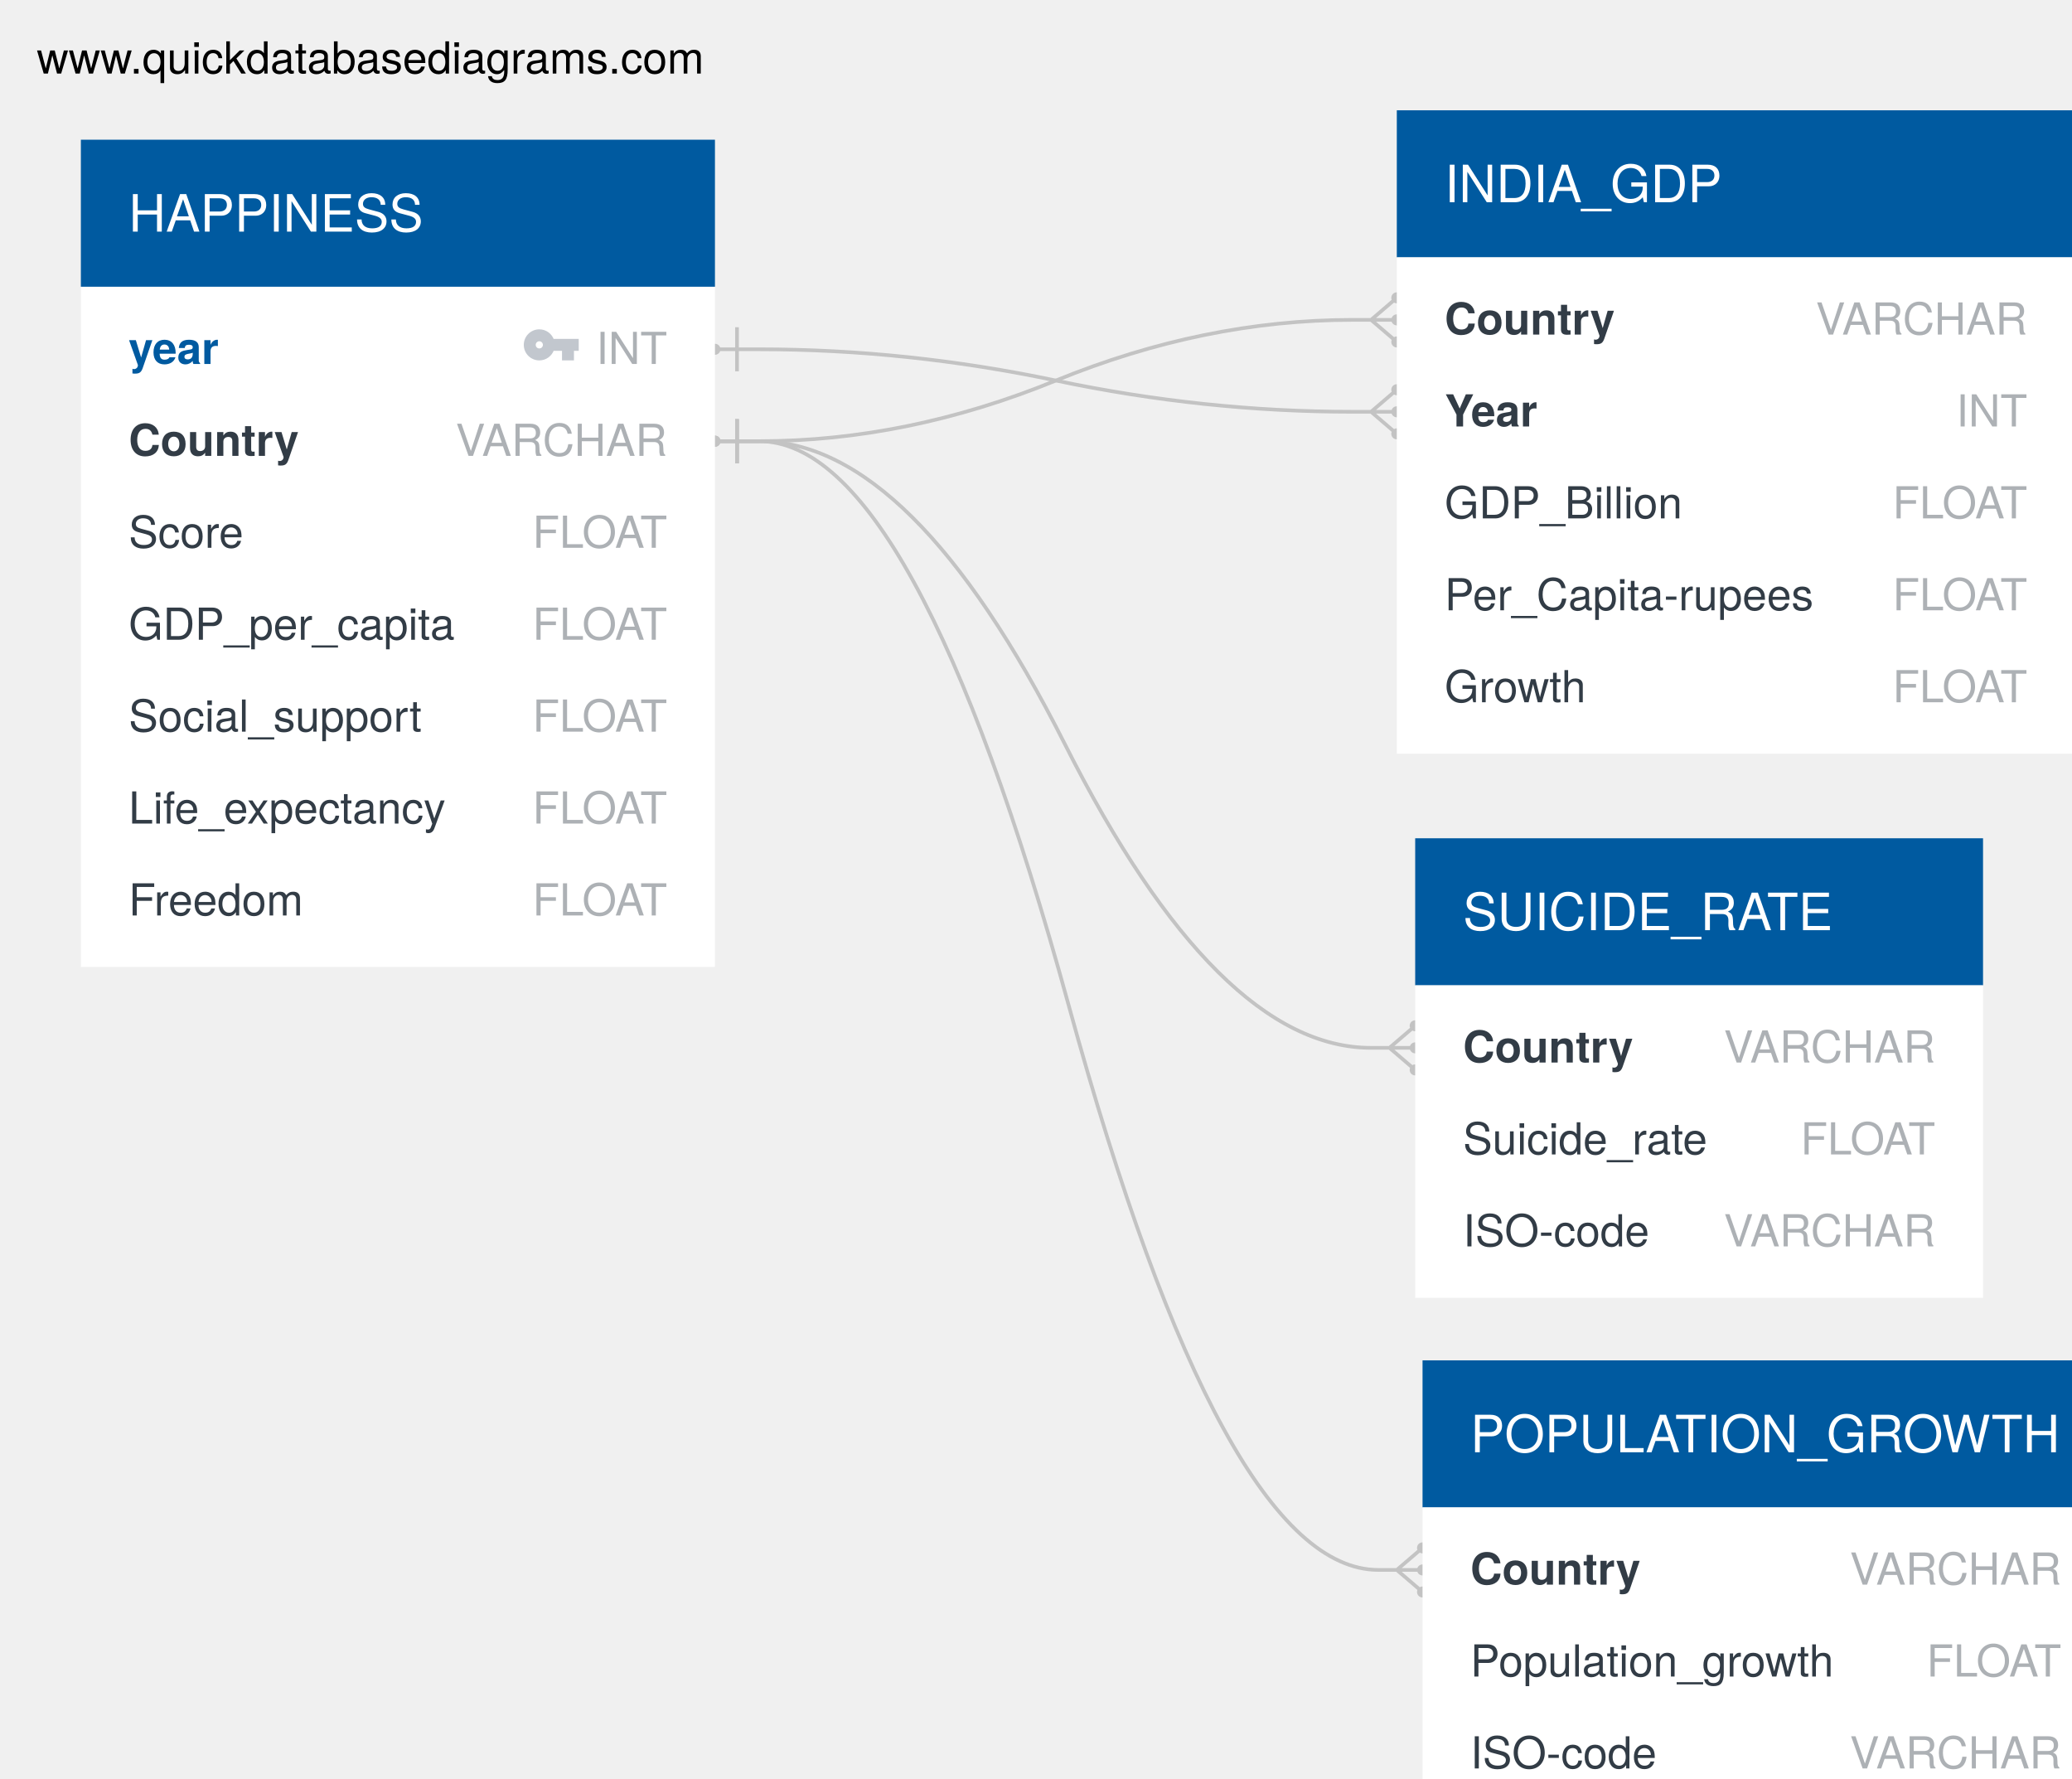
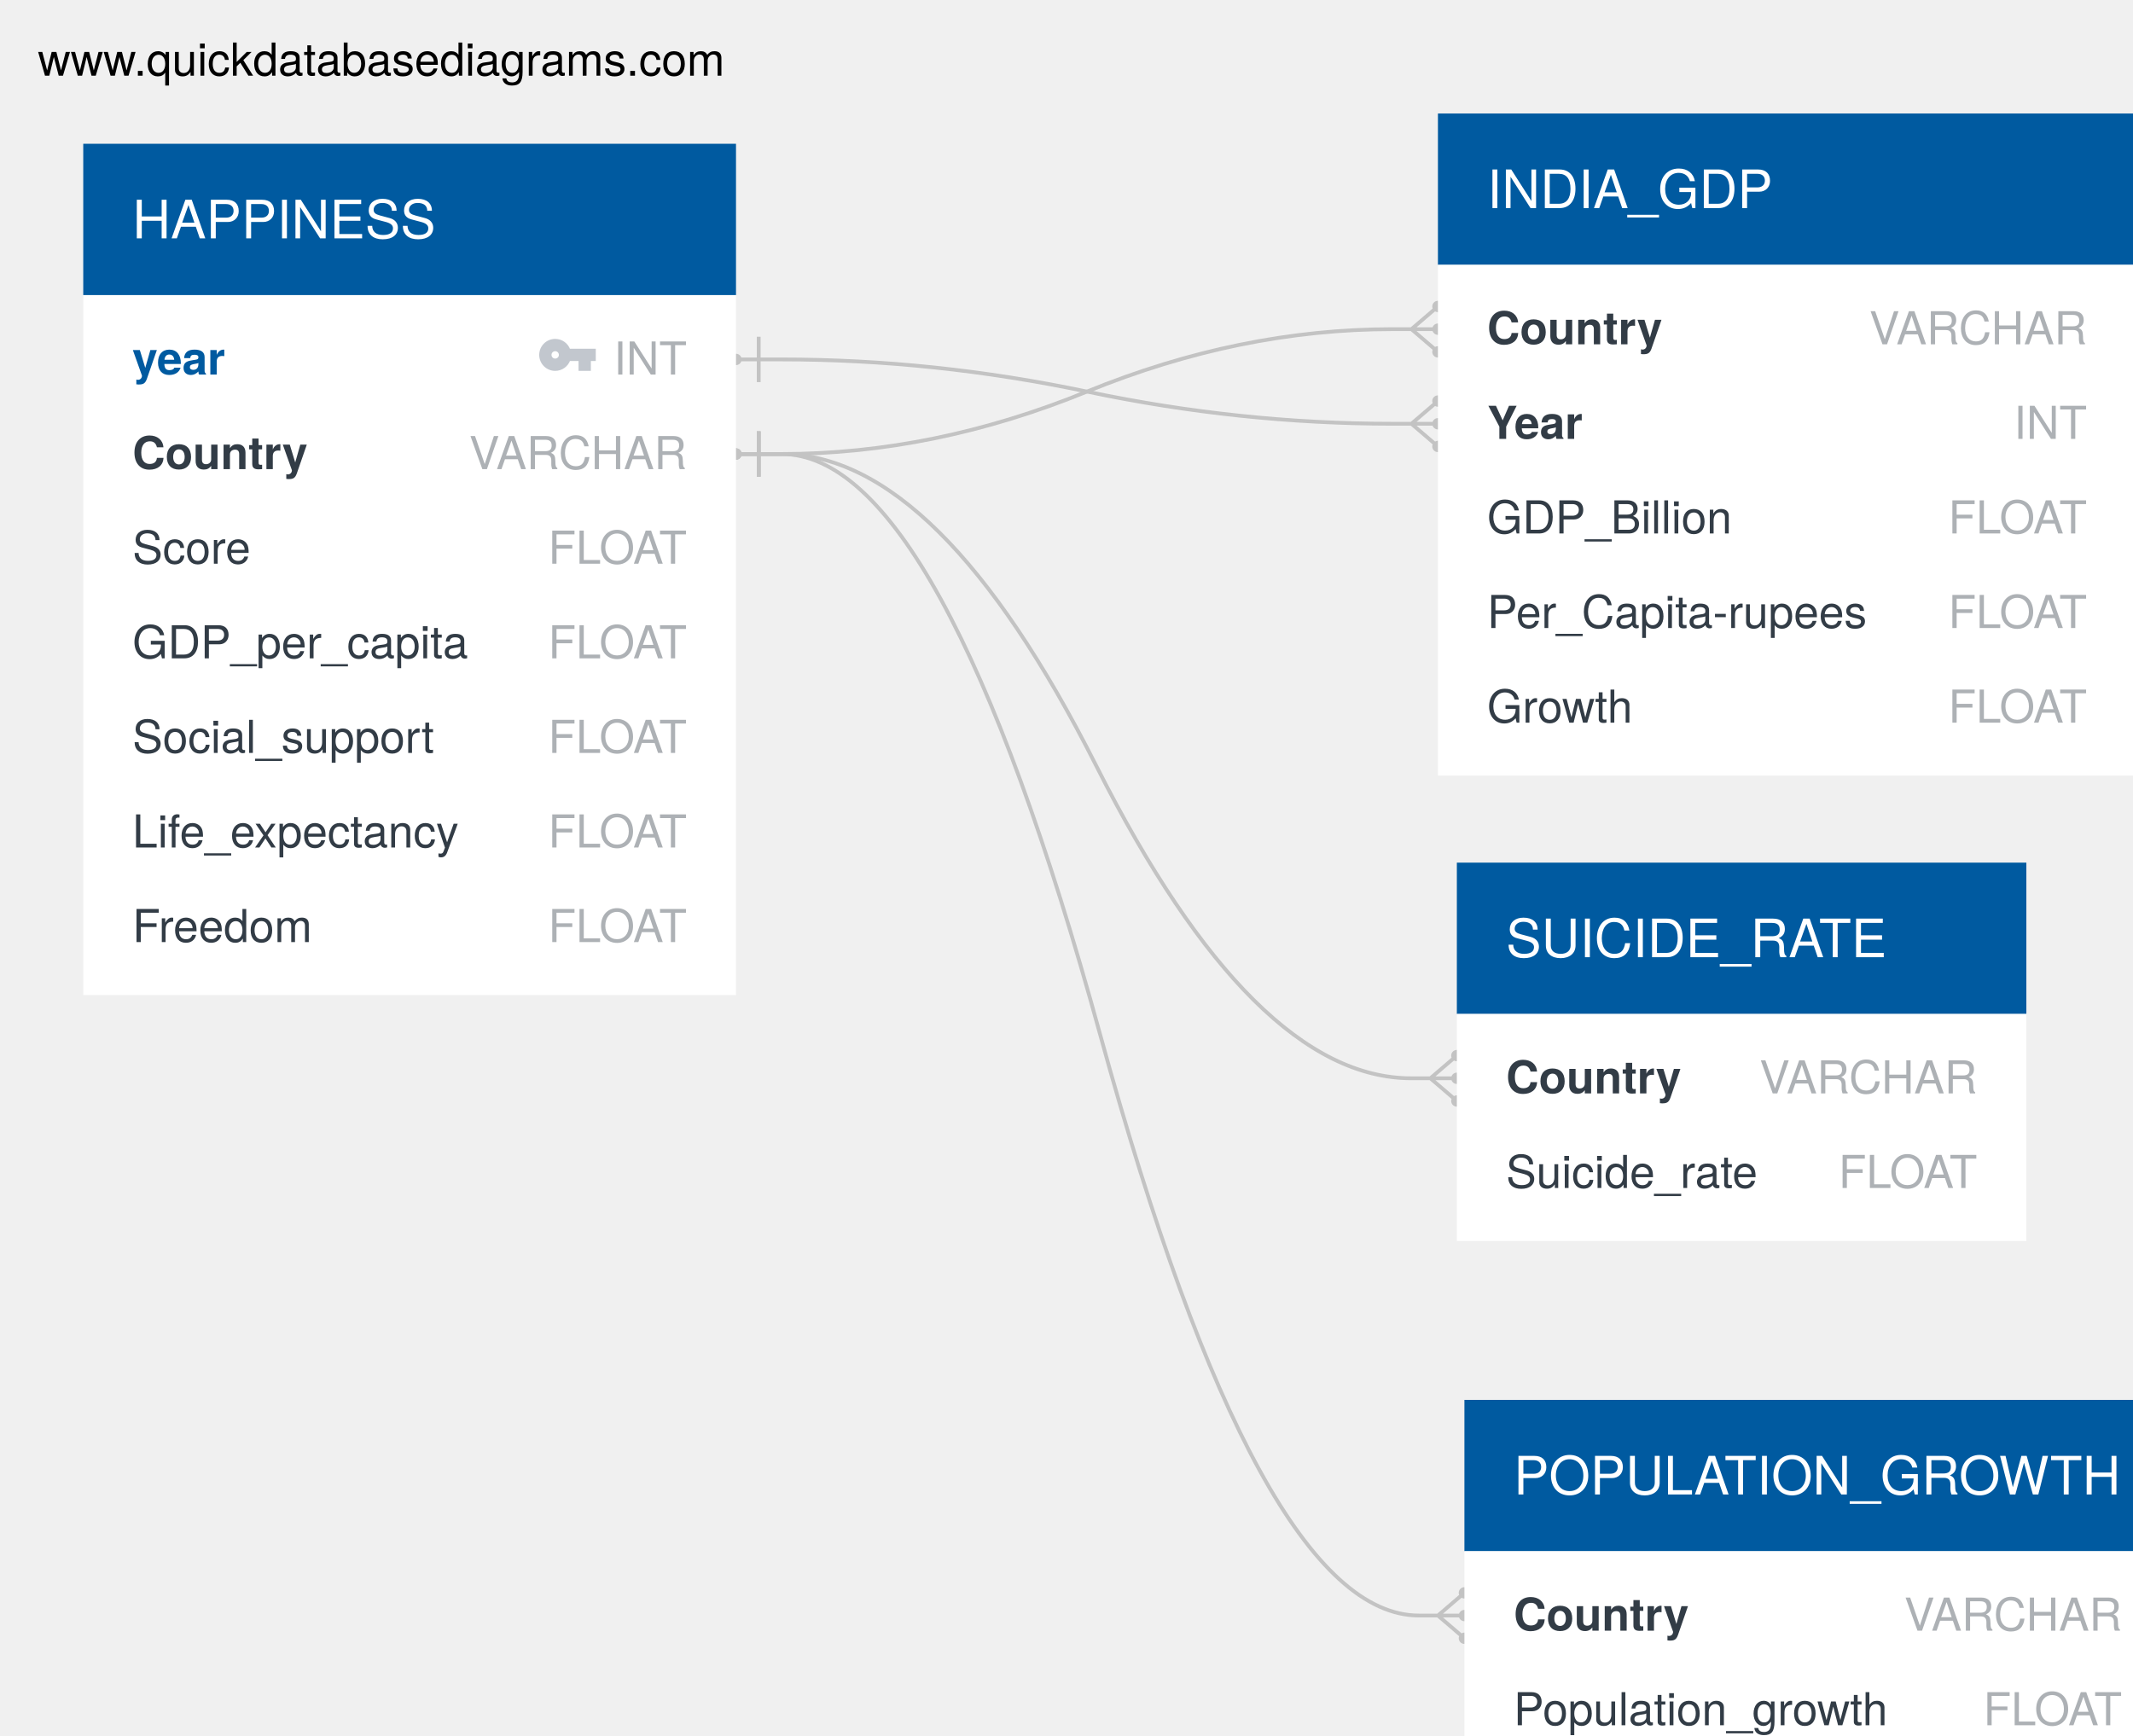
<svg xmlns="http://www.w3.org/2000/svg" class="diagram-root" style="background: #f5f6f6">
  <style>.diagram-root { font-family: "Helvetica Neue", sans-serif; font-size: 12px; } .t { overflow: visible; } .t-bg { y: 40; fill: #fff;   } .th { fill: #005aa0;   } .tht { fill: #fff; font-size: 14px;  } .tf { fill: #323c46; overflow: visible; } .tf.pk { fill: #005aa0; font-weight: bold; } .tf.fk { font-weight: bold; } .ty { fill: #adb1b5; font-weight: normal; text-anchor: end; } .r { fill: transparent; stroke: #c3c3c3; stroke-width: 1; } .l { stroke: 1; } .i { fill: #c2c7ce; stroke: #c2c7ce; } .i.ix { fill: #afb3b6; stroke: #000; } .fa { fill: transparent; overflow: visible; } .fa .bg.hover { fill: #f7f7f7; } .c { cy: 12; r: 4; stroke: #d2d2dc; fill: #d2d2dc; } .hr { fill: transparent; stroke: #323c46; stroke-opacity: 0.035; stroke-width: 13; } .dc { stroke: #fa5a3c; fill: #fa5a3c; } .x { stroke: white; stroke-width: 1; } .hl .th { fill: #1b9bff; } .hl .tht {  } .fhl .bg { fill: #e7f4ff; } .fhls .bg {  } .r.hl { stroke: #1b9bff; } .dim { opacity: 0.25; }</style>
  <g class="drawing-wrapper" transform="translate(7, -62) scale(1,1)">
    <g class="rs">
      <path d="M 378 347 m -1, 0 a 1,1 0 1,0 2,0 a 1,1 0 1,0 -2,0 M 378 347 m -0.5, 0 a 0.5,0.5 0 1,0 1,0 a 0.5,0.5 0 1,0 -1,0  M378 347 L378 347 366 347 M 378 353 m -1, 0 a 1,1 0 1,0 2,0 a 1,1 0 1,0 -2,0 M 378 353 m -0.5, 0 a 0.5,0.5 0 1,0 1,0 a 0.5,0.5 0 1,0 -1,0  M378 353 L378 353 371 347 378 341 M 378 341 m -1, 0 a 1,1 0 1,0 2,0 a 1,1 0 1,0 -2,0 M 378 341 m -0.5, 0 a 0.5,0.5 0 1,0 1,0 a 0.5,0.5 0 1,0 -1,0  M366 347 Q 324.38 347, 282.75 264.5 T 199.5 182 M 187.5 182 m -1, 0 a 1,1 0 1,0 2,0 a 1,1 0 1,0 -2,0 M 187.5 182 m -0.5, 0 a 0.5,0.5 0 1,0 1,0 a 0.5,0.5 0 1,0 -1,0  M187.5 182 L187.5 182 199.5 182 M193.5 188 L193.5 188 193.5 176" id="h986381747" class="r" />
      <path d="M 380 489 m -1, 0 a 1,1 0 1,0 2,0 a 1,1 0 1,0 -2,0 M 380 489 m -0.5, 0 a 0.5,0.5 0 1,0 1,0 a 0.5,0.5 0 1,0 -1,0  M380 489 L380 489 368 489 M 380 495 m -1, 0 a 1,1 0 1,0 2,0 a 1,1 0 1,0 -2,0 M 380 495 m -0.5, 0 a 0.5,0.5 0 1,0 1,0 a 0.5,0.5 0 1,0 -1,0  M380 495 L380 495 373 489 380 483 M 380 483 m -1, 0 a 1,1 0 1,0 2,0 a 1,1 0 1,0 -2,0 M 380 483 m -0.5, 0 a 0.5,0.5 0 1,0 1,0 a 0.5,0.5 0 1,0 -1,0  M368 489 Q 325.88 489, 283.75 335.5 T 199.5 182 M 187.5 182 m -1, 0 a 1,1 0 1,0 2,0 a 1,1 0 1,0 -2,0 M 187.5 182 m -0.5, 0 a 0.5,0.5 0 1,0 1,0 a 0.5,0.5 0 1,0 -1,0  M187.5 182 L187.5 182 199.5 182 M193.5 188 L193.5 188 193.5 176" id="h474132862" class="r" />
      <path d="M 373 149 m -1, 0 a 1,1 0 1,0 2,0 a 1,1 0 1,0 -2,0 M 373 149 m -0.5, 0 a 0.5,0.5 0 1,0 1,0 a 0.5,0.5 0 1,0 -1,0  M373 149 L373 149 361 149 M 373 155 m -1, 0 a 1,1 0 1,0 2,0 a 1,1 0 1,0 -2,0 M 373 155 m -0.5, 0 a 0.5,0.5 0 1,0 1,0 a 0.5,0.5 0 1,0 -1,0  M373 155 L373 155 366 149 373 143 M 373 143 m -1, 0 a 1,1 0 1,0 2,0 a 1,1 0 1,0 -2,0 M 373 143 m -0.5, 0 a 0.5,0.5 0 1,0 1,0 a 0.5,0.5 0 1,0 -1,0  M361 149 Q 320.63 149, 280.25 165.5 T 199.5 182 M 187.5 182 m -1, 0 a 1,1 0 1,0 2,0 a 1,1 0 1,0 -2,0 M 187.5 182 m -0.5, 0 a 0.5,0.5 0 1,0 1,0 a 0.5,0.5 0 1,0 -1,0  M187.5 182 L187.5 182 199.5 182 M193.5 188 L193.5 188 193.5 176" id="h2741883605" class="r" />
      <path d="M 373 174 m -1, 0 a 1,1 0 1,0 2,0 a 1,1 0 1,0 -2,0 M 373 174 m -0.5, 0 a 0.5,0.5 0 1,0 1,0 a 0.5,0.5 0 1,0 -1,0  M373 174 L373 174 361 174 M 373 180 m -1, 0 a 1,1 0 1,0 2,0 a 1,1 0 1,0 -2,0 M 373 180 m -0.5, 0 a 0.5,0.5 0 1,0 1,0 a 0.5,0.5 0 1,0 -1,0  M373 180 L373 180 366 174 373 168 M 373 168 m -1, 0 a 1,1 0 1,0 2,0 a 1,1 0 1,0 -2,0 M 373 168 m -0.5, 0 a 0.5,0.5 0 1,0 1,0 a 0.5,0.5 0 1,0 -1,0  M361 174 Q 320.63 174, 280.25 165.5 T 199.5 157 M 187.5 157 m -1, 0 a 1,1 0 1,0 2,0 a 1,1 0 1,0 -2,0 M 187.5 157 m -0.5, 0 a 0.5,0.5 0 1,0 1,0 a 0.5,0.5 0 1,0 -1,0  M187.5 157 L187.5 157 199.5 157 M193.5 163 L193.5 163 193.5 151" id="h48929248" class="r" />
    </g>
    <g class="hrs" />
    <g class="ts">
      <svg width="172.5" height="225" x="15" y="100" id="h3953910559" class="t">
        <rect height="40" width="172.5" class="th" />
        <text x="13" y="25" class="tht">HAPPINESS</text>
        <rect height="185" width="172.5" class="t-bg" y="40" />
        <text x="13" y="61" class="tf pk">year<tspan x="159.5" class="ty">INT</tspan>
        </text>
        <path d="M7,14A2,2 0 0,1 5,12A2,2 0 0,1 7,10A2,2 0 0,1 9,12A2,2 0 0,1 7,14M12.65,10C11.83,7.67 9.61,6 7, 6A6, 6 0 0, 0 1, 12A6, 6 0 0, 0 7, 18C9.61, 18 11.83, 16.33 12.65, 14H17V18H21V14H23V10H12.65Z" class="i pk" transform="translate(120.1699, 48) scale(0.65)" />
        <text x="13" y="86" class="tf fk">Country<tspan x="159.5" class="ty">VARCHAR</tspan>
        </text>
        <text x="13" y="111" class="tf">Score<tspan x="159.5" class="ty">FLOAT</tspan>
        </text>
        <text x="13" y="136" class="tf">GDP_per_capita<tspan x="159.5" class="ty">FLOAT</tspan>
        </text>
        <text x="13" y="161" class="tf">Social_support<tspan x="159.5" class="ty">FLOAT</tspan>
        </text>
        <text x="13" y="186" class="tf">Life_expectancy<tspan x="159.5" class="ty">FLOAT</tspan>
        </text>
        <text x="13" y="211" class="tf">Freedom<tspan x="159.5" class="ty">FLOAT</tspan>
        </text>
      </svg>
-       <svg width="154.48" height="125" x="378" y="290" id="h3197391339" class="t">
-         <rect height="40" width="154.48" class="th" />
+       <svg width="150.5" height="100" x="378" y="290" id="h3197391339" class="t">
+         <rect height="40" width="150.5" class="th" />
        <text x="13" y="25" class="tht">SUICIDE_RATE</text>
-         <rect height="85" width="154.48" class="t-bg" y="40" />
-         <text x="13" y="61" class="tf fk">Country<tspan x="141.48" class="ty">VARCHAR</tspan>
+         <rect height="60" width="150.5" class="t-bg" y="40" />
+         <text x="13" y="61" class="tf fk">Country<tspan x="137.5" class="ty">VARCHAR</tspan>
        </text>
-         <text x="13" y="86" class="tf">Suicide_rate<tspan x="141.48" class="ty">FLOAT</tspan>
-         </text>
-         <text x="13" y="111" class="tf">ISO-code<tspan x="141.48" class="ty">VARCHAR</tspan>
+         <text x="13" y="86" class="tf">Suicide_rate<tspan x="137.5" class="ty">FLOAT</tspan>
        </text>
      </svg>
-       <svg width="186.76" height="125" x="380" y="432" id="h646570171" class="t">
+       <svg width="186.76" height="100" x="380" y="432" id="h646570171" class="t">
        <rect height="40" width="186.76" class="th" />
        <text x="13" y="25" class="tht">POPULATION_GROWTH</text>
-         <rect height="85" width="186.76" class="t-bg" y="40" />
+         <rect height="60" width="186.76" class="t-bg" y="40" />
        <text x="13" y="61" class="tf fk">Country<tspan x="173.76" class="ty">VARCHAR</tspan>
        </text>
        <text x="13" y="86" class="tf">Population_growth<tspan x="173.76" class="ty">FLOAT</tspan>
-         </text>
-         <text x="13" y="111" class="tf">ISO-code<tspan x="173.76" class="ty">VARCHAR</tspan>
        </text>
      </svg>
      <svg width="184.51" height="175" x="373" y="92" id="h6409635" class="t">
        <rect height="40" width="184.51" class="th" />
        <text x="13" y="25" class="tht">INDIA_GDP</text>
        <rect height="135" width="184.51" class="t-bg" y="40" />
        <text x="13" y="61" class="tf fk">Country<tspan x="171.51" class="ty">VARCHAR</tspan>
        </text>
        <text x="13" y="86" class="tf fk">Year<tspan x="171.51" class="ty">INT</tspan>
        </text>
        <text x="13" y="111" class="tf">GDP_Billion<tspan x="171.51" class="ty">FLOAT</tspan>
        </text>
        <text x="13" y="136" class="tf">Per_Capita-rupees<tspan x="171.51" class="ty">FLOAT</tspan>
        </text>
        <text x="13" y="161" class="tf">Growth<tspan x="171.51" class="ty">FLOAT</tspan>
        </text>
      </svg>
    </g>
  </g>
  <text class="qdbd-link" x="10" y="20">www.quickdatabasediagrams.com</text>
</svg>
